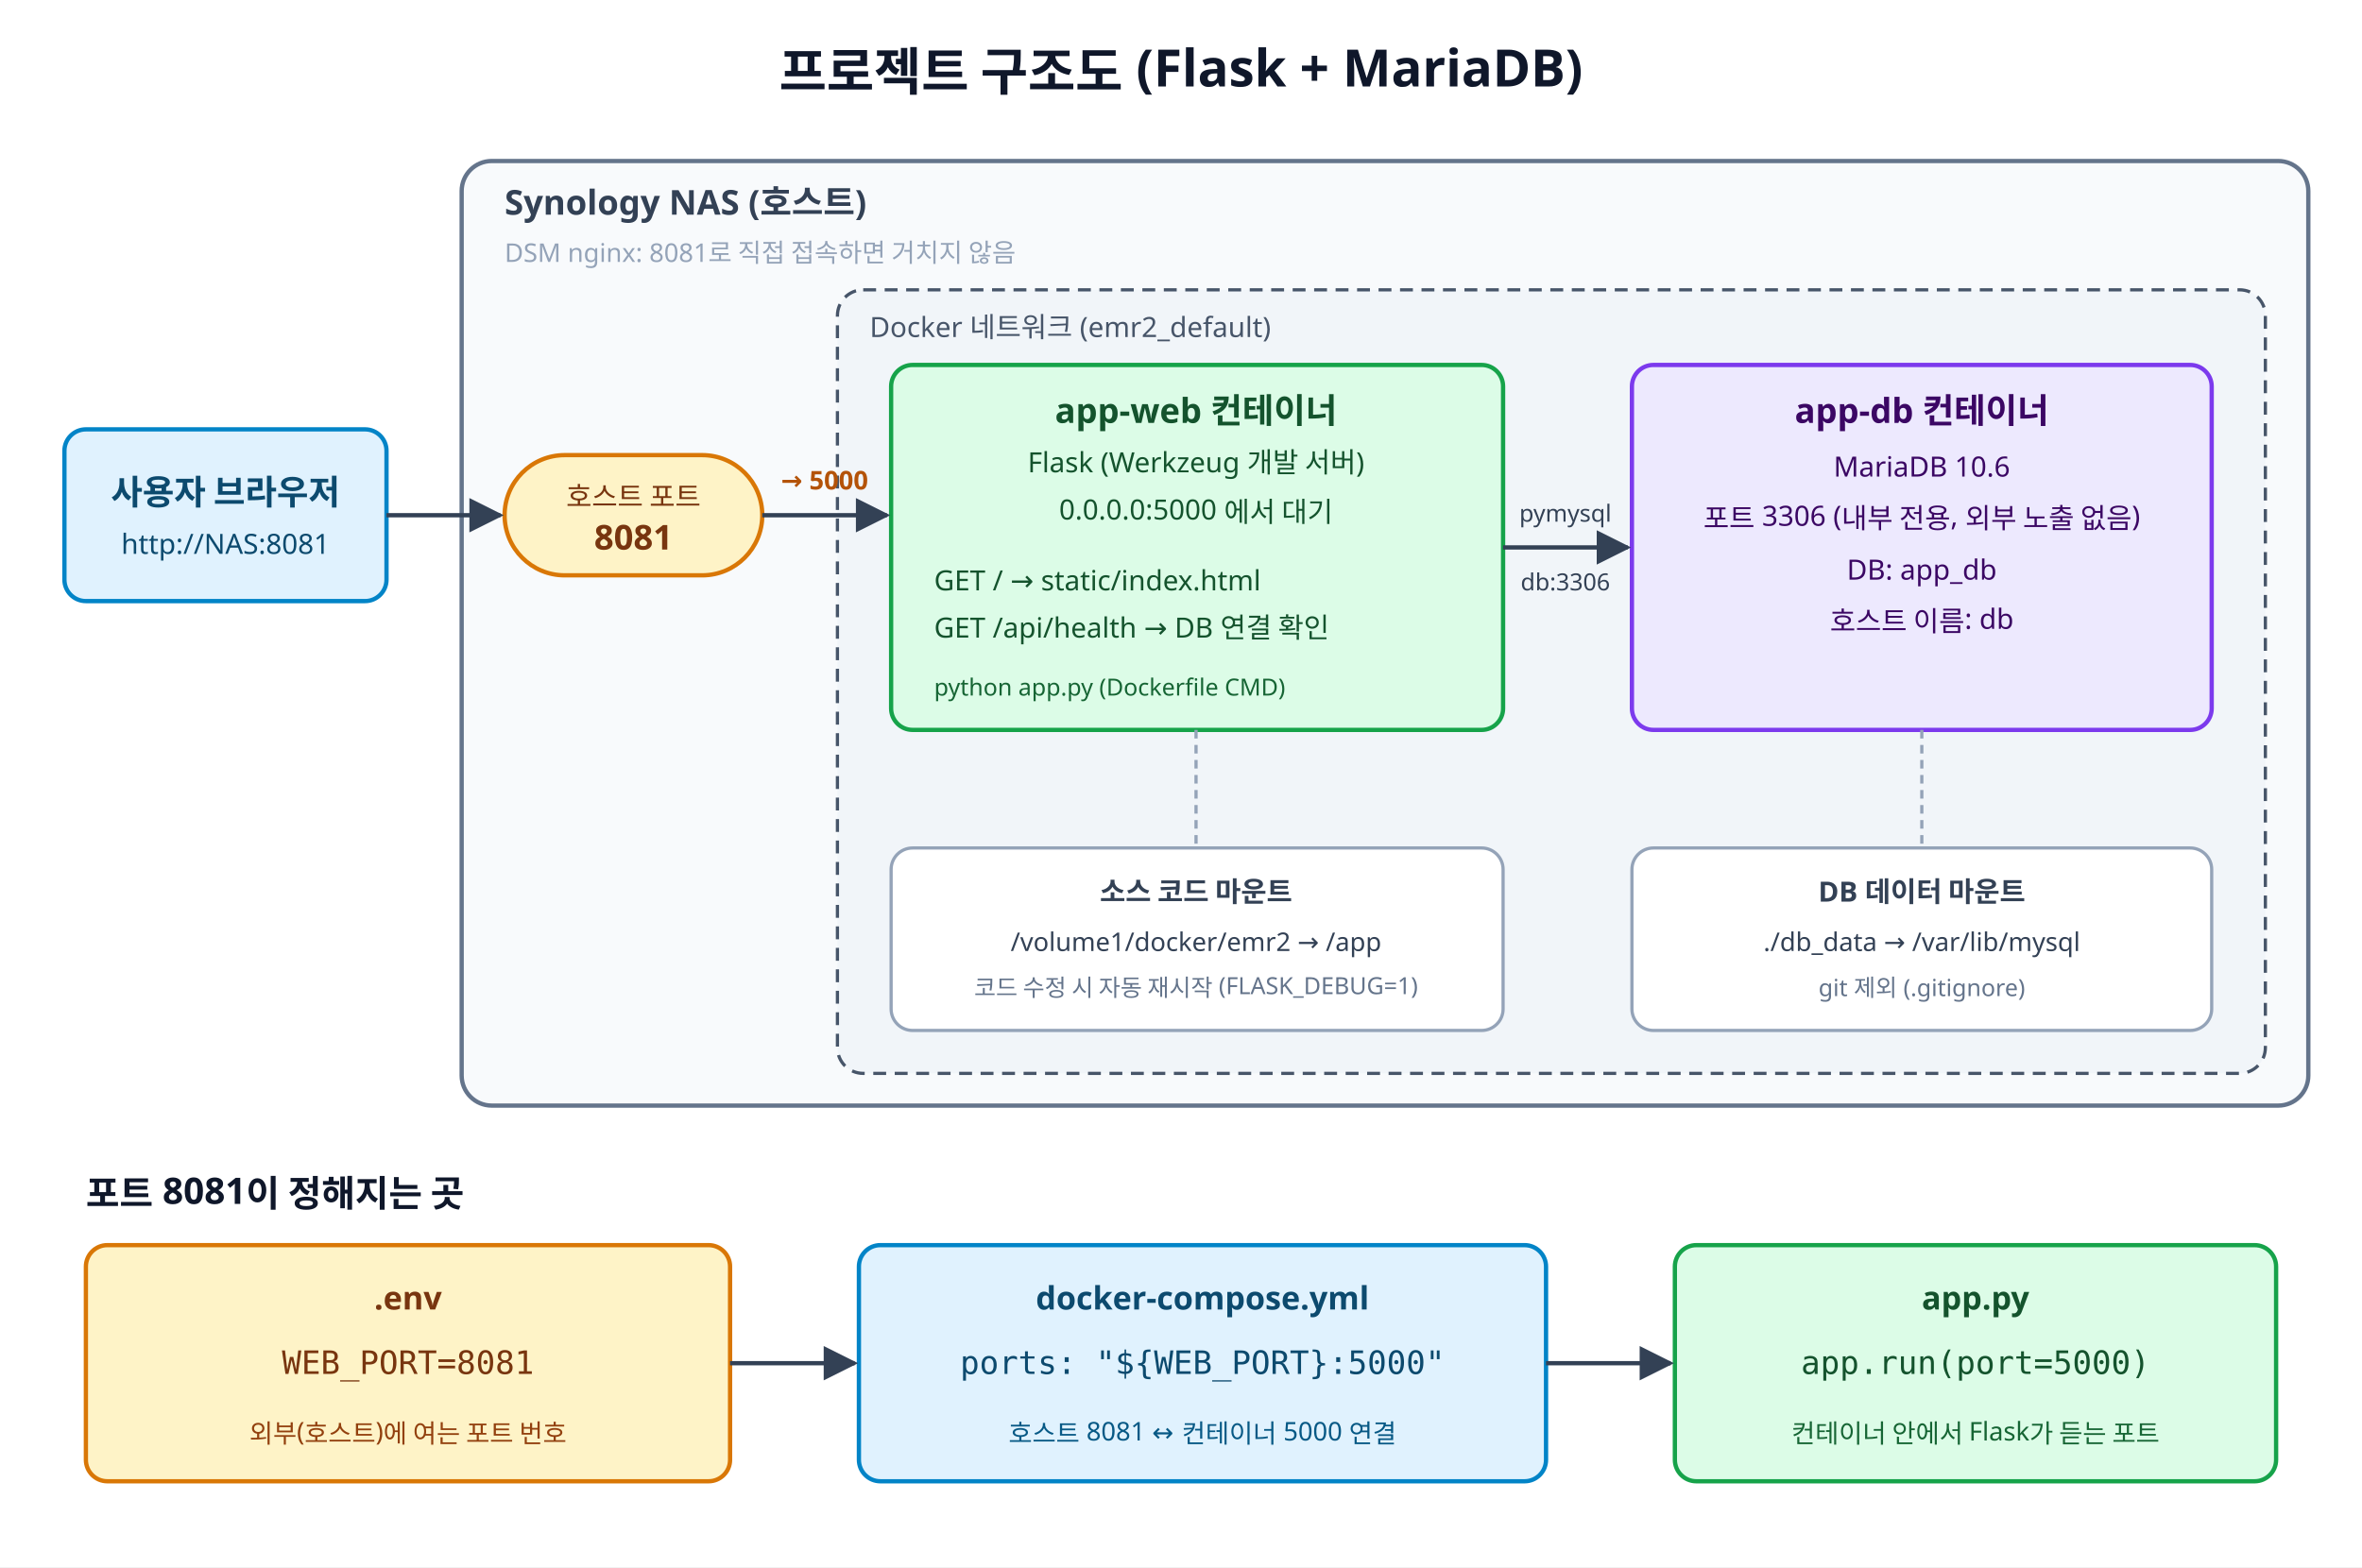
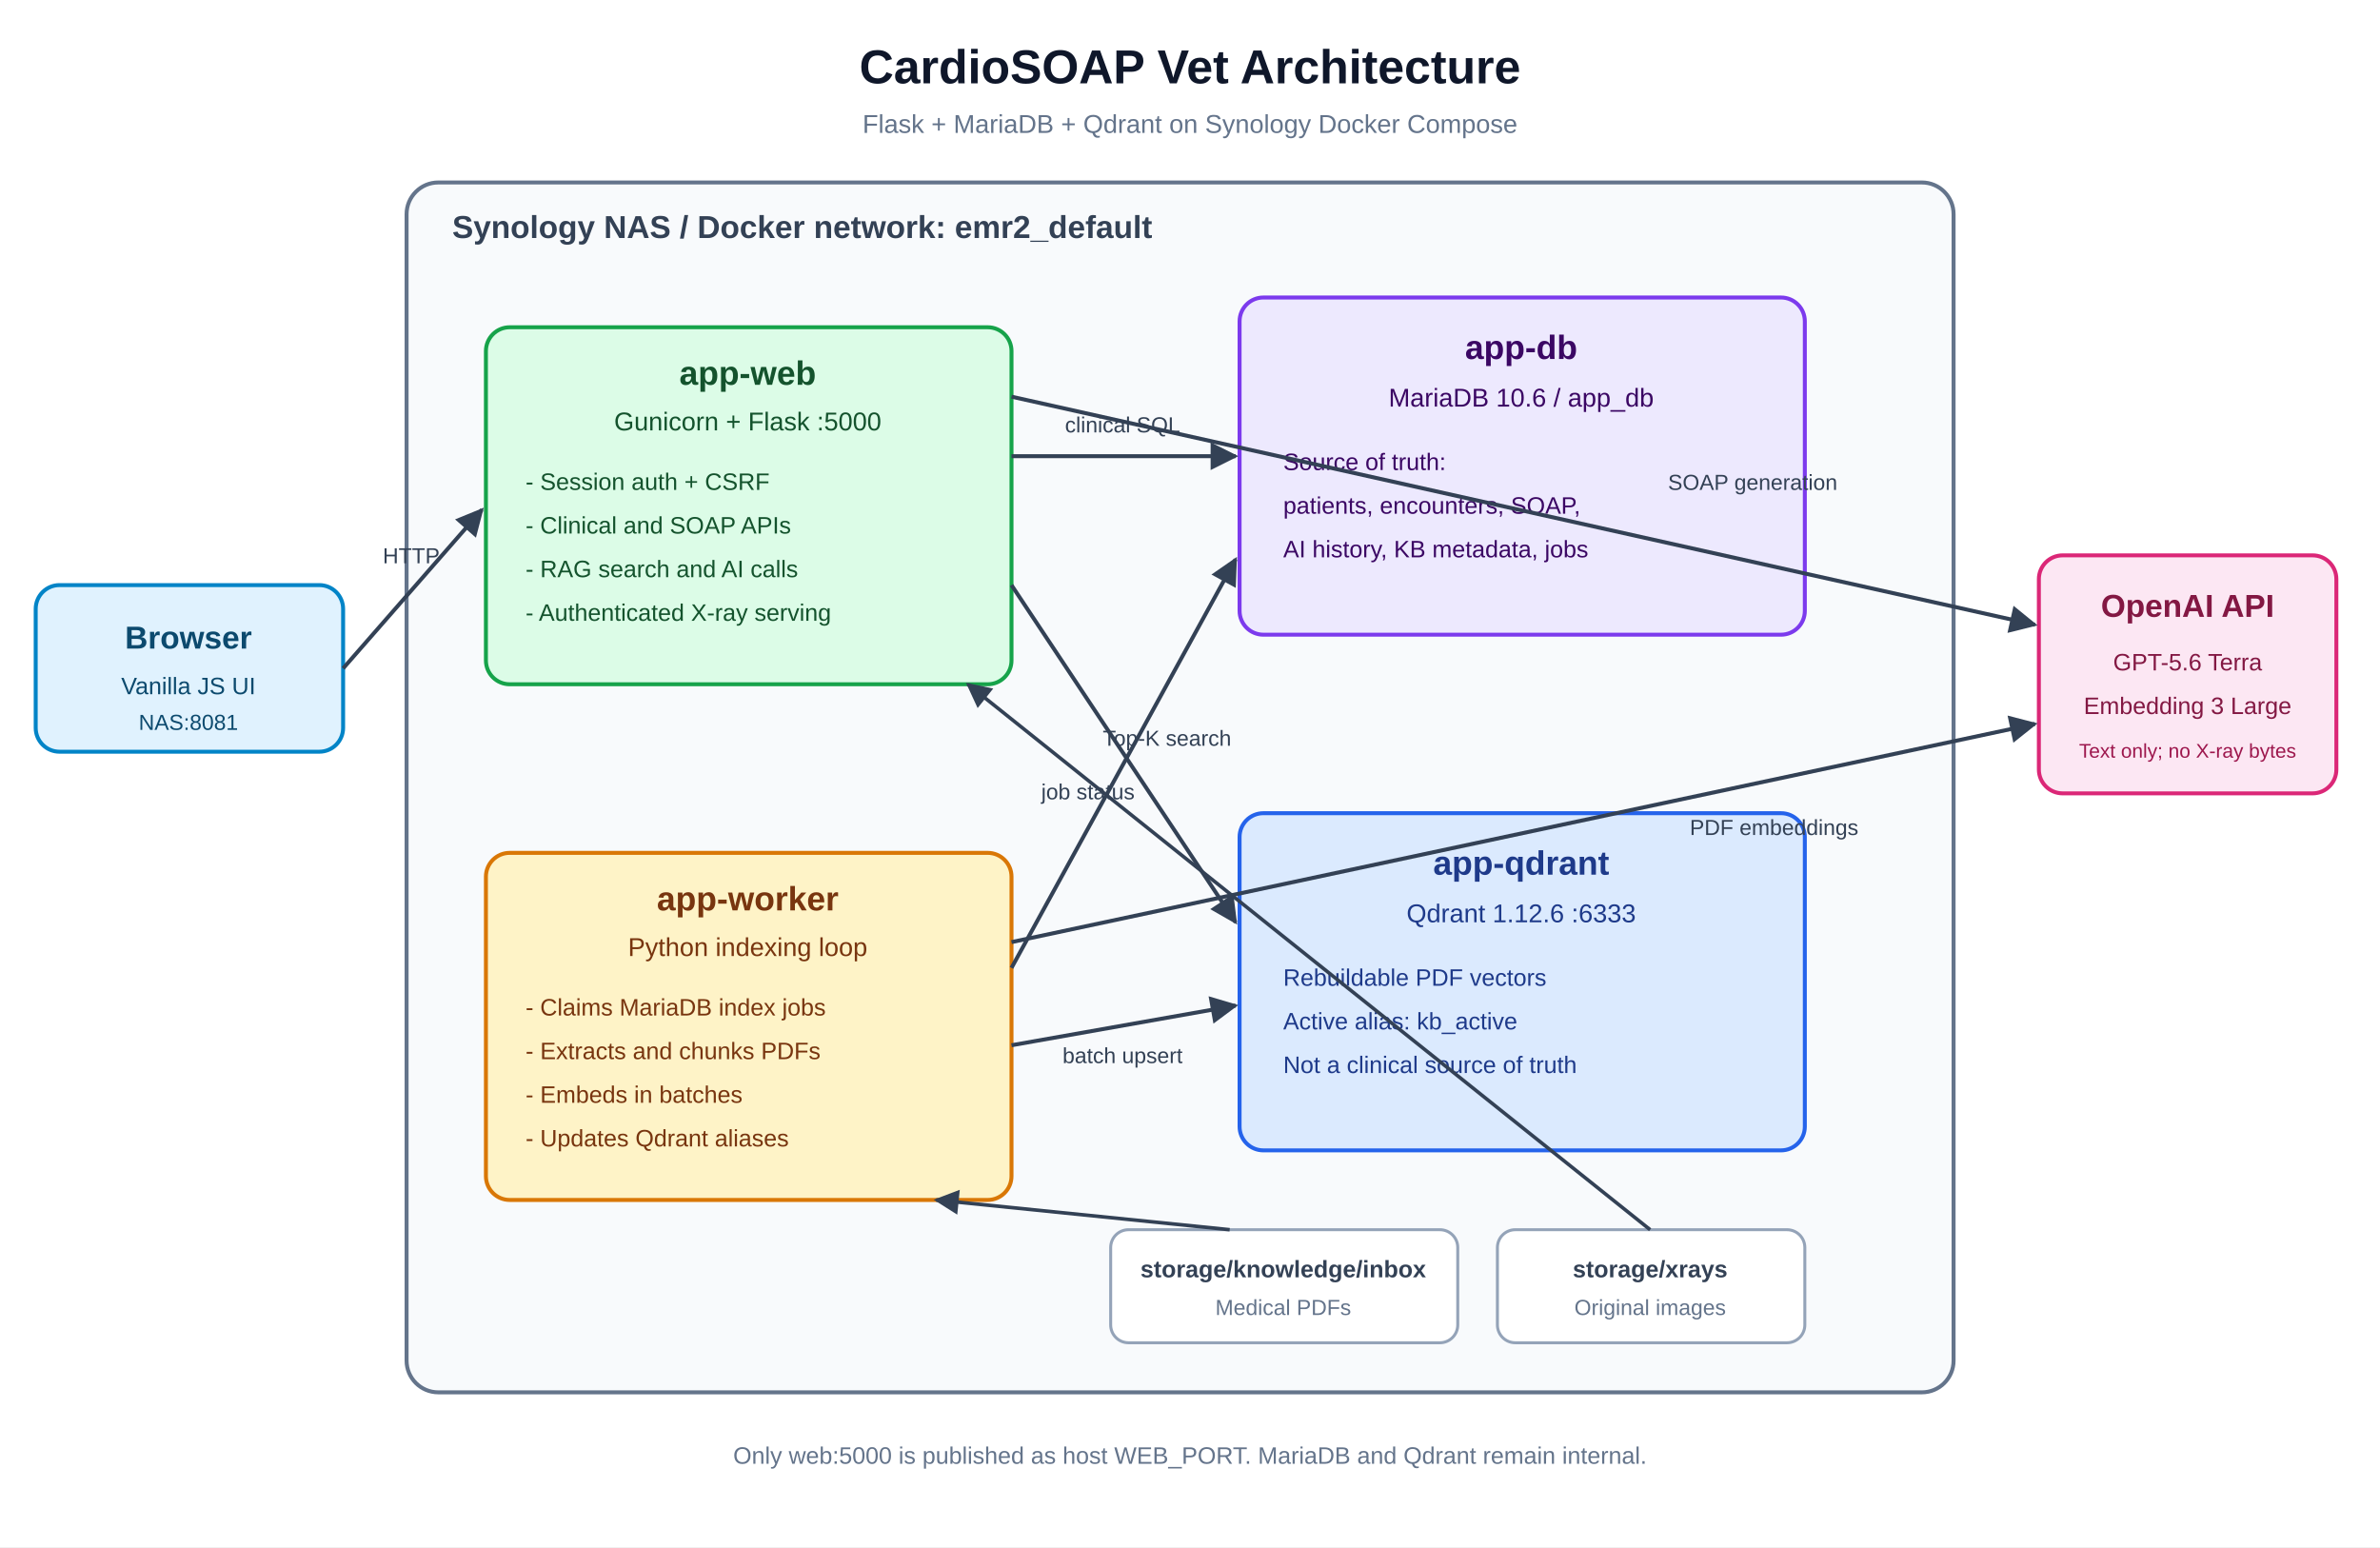
- <svg xmlns="http://www.w3.org/2000/svg" width="1100" height="730" viewBox="0 0 1100 730" font-family="'Malgun Gothic','Apple SD Gothic Neo','Noto Sans KR',sans-serif">
+ <svg xmlns="http://www.w3.org/2000/svg" width="1200" height="780" viewBox="0 0 1200 780" font-family="Arial, sans-serif">
  <defs>
-     <marker id="arrow" viewBox="0 0 10 10" refX="9" refY="5" markerWidth="8" markerHeight="8" orient="auto-start-reverse">
+     <marker id="arrow" viewBox="0 0 10 10" refX="9" refY="5" markerWidth="7" markerHeight="7" orient="auto-start-reverse">
      <path d="M0,0 L10,5 L0,10 z" fill="#334155" />
    </marker>
  </defs>
-   <rect width="1100" height="730" fill="#ffffff" />
-   <text x="550" y="42" font-size="24" font-weight="bold" text-anchor="middle" fill="#0f172a">프로젝트 구조도 (Flask + MariaDB)</text>
-   <rect x="30" y="200" width="150" height="80" rx="10" fill="#e0f2fe" stroke="#0284c7" stroke-width="2" />
-   <text x="105" y="235" font-size="16" font-weight="bold" text-anchor="middle" fill="#0c4a6e">사용자 브라우저</text>
-   <text x="105" y="258" font-size="13" text-anchor="middle" fill="#0c4a6e">http://NAS:8081</text>
-   <rect x="215" y="75" width="860" height="440" rx="14" fill="#f8fafc" stroke="#64748b" stroke-width="2" />
-   <text x="235" y="100" font-size="16" font-weight="bold" fill="#334155">Synology NAS (호스트)</text>
-   <text x="235" y="122" font-size="12" fill="#94a3b8">DSM nginx: 8081로 직접 접속하면 거치지 않음</text>
-   <rect x="235" y="212" width="120" height="56" rx="28" fill="#fef3c7" stroke="#d97706" stroke-width="2" />
-   <text x="295" y="236" font-size="13" text-anchor="middle" fill="#78350f">호스트 포트</text>
-   <text x="295" y="256" font-size="16" font-weight="bold" text-anchor="middle" fill="#78350f">8081</text>
-   <rect x="390" y="135" width="665" height="365" rx="12" fill="#f1f5f9" stroke="#475569" stroke-width="1.5" stroke-dasharray="6 4" />
-   <text x="405" y="157" font-size="13" fill="#475569">Docker 네트워크 (emr2_default)</text>
-   <rect x="415" y="170" width="285" height="170" rx="10" fill="#dcfce7" stroke="#16a34a" stroke-width="2" />
-   <text x="557" y="197" font-size="16" font-weight="bold" text-anchor="middle" fill="#14532d">app-web 컨테이너</text>
-   <text x="557" y="220" font-size="13" text-anchor="middle" fill="#14532d">Flask (Werkzeug 개발 서버)</text>
-   <text x="557" y="242" font-size="13" text-anchor="middle" fill="#14532d">0.0.0.0:5000 에서 대기</text>
-   <text x="435" y="275" font-size="13" fill="#14532d">GET /            → static/index.html</text>
-   <text x="435" y="297" font-size="13" fill="#14532d">GET /api/health  → DB 연결 확인</text>
-   <text x="435" y="324" font-size="11" fill="#166534">python app.py (Dockerfile CMD)</text>
-   <rect x="760" y="170" width="270" height="170" rx="10" fill="#ede9fe" stroke="#7c3aed" stroke-width="2" />
-   <text x="895" y="197" font-size="16" font-weight="bold" text-anchor="middle" fill="#3b0764">app-db 컨테이너</text>
-   <text x="895" y="222" font-size="13" text-anchor="middle" fill="#3b0764">MariaDB 10.6</text>
-   <text x="895" y="246" font-size="13" text-anchor="middle" fill="#3b0764">포트 3306 (내부 전용, 외부 노출 없음)</text>
-   <text x="895" y="270" font-size="13" text-anchor="middle" fill="#3b0764">DB: app_db</text>
-   <text x="895" y="294" font-size="13" text-anchor="middle" fill="#3b0764">호스트 이름: db</text>
-   <rect x="415" y="395" width="285" height="85" rx="10" fill="#ffffff" stroke="#94a3b8" stroke-width="1.5" />
-   <text x="557" y="420" font-size="13" font-weight="bold" text-anchor="middle" fill="#334155">소스 코드 마운트</text>
-   <text x="557" y="443" font-size="12" text-anchor="middle" fill="#334155">/volume1/docker/emr2 → /app</text>
-   <text x="557" y="464" font-size="11" text-anchor="middle" fill="#64748b">코드 수정 시 자동 재시작 (FLASK_DEBUG=1)</text>
-   <rect x="760" y="395" width="270" height="85" rx="10" fill="#ffffff" stroke="#94a3b8" stroke-width="1.5" />
-   <text x="895" y="420" font-size="13" font-weight="bold" text-anchor="middle" fill="#334155">DB 데이터 마운트</text>
-   <text x="895" y="443" font-size="12" text-anchor="middle" fill="#334155">./db_data → /var/lib/mysql</text>
-   <text x="895" y="464" font-size="11" text-anchor="middle" fill="#64748b">git 제외 (.gitignore)</text>
-   <line x1="180" y1="240" x2="233" y2="240" stroke="#334155" stroke-width="2" marker-end="url(#arrow)" />
-   <line x1="355" y1="240" x2="413" y2="240" stroke="#334155" stroke-width="2" marker-end="url(#arrow)" />
-   <text x="384" y="228" font-size="12" text-anchor="middle" fill="#b45309" font-weight="bold">→ 5000</text>
-   <line x1="700" y1="255" x2="758" y2="255" stroke="#334155" stroke-width="2" marker-end="url(#arrow)" />
-   <text x="729" y="243" font-size="11" text-anchor="middle" fill="#334155">pymysql</text>
-   <text x="729" y="275" font-size="11" text-anchor="middle" fill="#334155">db:3306</text>
-   <line x1="557" y1="340" x2="557" y2="395" stroke="#94a3b8" stroke-width="1.5" stroke-dasharray="4 3" />
-   <line x1="895" y1="340" x2="895" y2="395" stroke="#94a3b8" stroke-width="1.5" stroke-dasharray="4 3" />
-   <text x="40" y="562" font-size="17" font-weight="bold" fill="#0f172a">포트 8081이 정해지는 곳</text>
-   <rect x="40" y="580" width="300" height="110" rx="10" fill="#fef3c7" stroke="#d97706" stroke-width="2" />
-   <text x="190" y="610" font-size="15" font-weight="bold" text-anchor="middle" fill="#78350f">.env</text>
-   <text x="190" y="640" font-size="15" text-anchor="middle" fill="#78350f" font-family="monospace">WEB_PORT=8081</text>
-   <text x="190" y="672" font-size="12" text-anchor="middle" fill="#92400e">외부(호스트)에 여는 포트 번호</text>
-   <rect x="400" y="580" width="320" height="110" rx="10" fill="#e0f2fe" stroke="#0284c7" stroke-width="2" />
-   <text x="560" y="610" font-size="15" font-weight="bold" text-anchor="middle" fill="#0c4a6e">docker-compose.yml</text>
-   <text x="560" y="640" font-size="15" text-anchor="middle" fill="#0c4a6e" font-family="monospace">ports: "${WEB_PORT}:5000"</text>
-   <text x="560" y="672" font-size="12" text-anchor="middle" fill="#075985">호스트 8081 ↔ 컨테이너 5000 연결</text>
-   <rect x="780" y="580" width="280" height="110" rx="10" fill="#dcfce7" stroke="#16a34a" stroke-width="2" />
-   <text x="920" y="610" font-size="15" font-weight="bold" text-anchor="middle" fill="#14532d">app.py</text>
-   <text x="920" y="640" font-size="15" text-anchor="middle" fill="#14532d" font-family="monospace">app.run(port=5000)</text>
-   <text x="920" y="672" font-size="12" text-anchor="middle" fill="#166534">컨테이너 안에서 Flask가 듣는 포트</text>
-   <line x1="340" y1="635" x2="398" y2="635" stroke="#334155" stroke-width="2" marker-end="url(#arrow)" />
-   <line x1="720" y1="635" x2="778" y2="635" stroke="#334155" stroke-width="2" marker-end="url(#arrow)" />
+   <rect width="1200" height="780" fill="#ffffff" />
+   <text x="600" y="42" font-size="24" font-weight="bold" text-anchor="middle" fill="#0f172a">CardioSOAP Vet Architecture</text>
+   <text x="600" y="67" font-size="13" text-anchor="middle" fill="#64748b">Flask + MariaDB + Qdrant on Synology Docker Compose</text>
+   <rect x="18" y="295" width="155" height="84" rx="12" fill="#e0f2fe" stroke="#0284c7" stroke-width="2" />
+   <text x="95" y="327" font-size="16" font-weight="bold" text-anchor="middle" fill="#0c4a6e">Browser</text>
+   <text x="95" y="350" font-size="12" text-anchor="middle" fill="#0c4a6e">Vanilla JS UI</text>
+   <text x="95" y="368" font-size="11" text-anchor="middle" fill="#0c4a6e">NAS:8081</text>
+   <rect x="205" y="92" width="780" height="610" rx="16" fill="#f8fafc" stroke="#64748b" stroke-width="2" />
+   <text x="228" y="120" font-size="16" font-weight="bold" fill="#334155">Synology NAS / Docker network: emr2_default</text>
+   <rect x="245" y="165" width="265" height="180" rx="12" fill="#dcfce7" stroke="#16a34a" stroke-width="2" />
+   <text x="377" y="194" font-size="17" font-weight="bold" text-anchor="middle" fill="#14532d">app-web</text>
+   <text x="377" y="217" font-size="13" text-anchor="middle" fill="#14532d">Gunicorn + Flask :5000</text>
+   <text x="265" y="247" font-size="12" fill="#14532d">- Session auth + CSRF</text>
+   <text x="265" y="269" font-size="12" fill="#14532d">- Clinical and SOAP APIs</text>
+   <text x="265" y="291" font-size="12" fill="#14532d">- RAG search and AI calls</text>
+   <text x="265" y="313" font-size="12" fill="#14532d">- Authenticated X-ray serving</text>
+   <rect x="245" y="430" width="265" height="175" rx="12" fill="#fef3c7" stroke="#d97706" stroke-width="2" />
+   <text x="377" y="459" font-size="17" font-weight="bold" text-anchor="middle" fill="#78350f">app-worker</text>
+   <text x="377" y="482" font-size="13" text-anchor="middle" fill="#78350f">Python indexing loop</text>
+   <text x="265" y="512" font-size="12" fill="#78350f">- Claims MariaDB index jobs</text>
+   <text x="265" y="534" font-size="12" fill="#78350f">- Extracts and chunks PDFs</text>
+   <text x="265" y="556" font-size="12" fill="#78350f">- Embeds in batches</text>
+   <text x="265" y="578" font-size="12" fill="#78350f">- Updates Qdrant aliases</text>
+   <rect x="625" y="150" width="285" height="170" rx="12" fill="#ede9fe" stroke="#7c3aed" stroke-width="2" />
+   <text x="767" y="181" font-size="17" font-weight="bold" text-anchor="middle" fill="#3b0764">app-db</text>
+   <text x="767" y="205" font-size="13" text-anchor="middle" fill="#3b0764">MariaDB 10.6 / app_db</text>
+   <text x="647" y="237" font-size="12" fill="#3b0764">Source of truth:</text>
+   <text x="647" y="259" font-size="12" fill="#3b0764">patients, encounters, SOAP,</text>
+   <text x="647" y="281" font-size="12" fill="#3b0764">AI history, KB metadata, jobs</text>
+   <rect x="625" y="410" width="285" height="170" rx="12" fill="#dbeafe" stroke="#2563eb" stroke-width="2" />
+   <text x="767" y="441" font-size="17" font-weight="bold" text-anchor="middle" fill="#1e3a8a">app-qdrant</text>
+   <text x="767" y="465" font-size="13" text-anchor="middle" fill="#1e3a8a">Qdrant 1.12.6 :6333</text>
+   <text x="647" y="497" font-size="12" fill="#1e3a8a">Rebuildable PDF vectors</text>
+   <text x="647" y="519" font-size="12" fill="#1e3a8a">Active alias: kb_active</text>
+   <text x="647" y="541" font-size="12" fill="#1e3a8a">Not a clinical source of truth</text>
+   <rect x="560" y="620" width="175" height="57" rx="9" fill="#ffffff" stroke="#94a3b8" stroke-width="1.5" />
+   <text x="647" y="644" font-size="12" font-weight="bold" text-anchor="middle" fill="#334155">storage/knowledge/inbox</text>
+   <text x="647" y="663" font-size="11" text-anchor="middle" fill="#64748b">Medical PDFs</text>
+   <rect x="755" y="620" width="155" height="57" rx="9" fill="#ffffff" stroke="#94a3b8" stroke-width="1.5" />
+   <text x="832" y="644" font-size="12" font-weight="bold" text-anchor="middle" fill="#334155">storage/xrays</text>
+   <text x="832" y="663" font-size="11" text-anchor="middle" fill="#64748b">Original images</text>
+   <rect x="1028" y="280" width="150" height="120" rx="12" fill="#fce7f3" stroke="#db2777" stroke-width="2" />
+   <text x="1103" y="311" font-size="16" font-weight="bold" text-anchor="middle" fill="#831843">OpenAI API</text>
+   <text x="1103" y="338" font-size="12" text-anchor="middle" fill="#831843">GPT-5.6 Terra</text>
+   <text x="1103" y="360" font-size="12" text-anchor="middle" fill="#831843">Embedding 3 Large</text>
+   <text x="1103" y="382" font-size="10" text-anchor="middle" fill="#9d174d">Text only; no X-ray bytes</text>
+   <line x1="173" y1="337" x2="243" y2="257" stroke="#334155" stroke-width="2" marker-end="url(#arrow)" />
+   <text x="193" y="284" font-size="11" fill="#334155">HTTP</text>
+   <line x1="510" y1="230" x2="623" y2="230" stroke="#334155" stroke-width="2" marker-end="url(#arrow)" />
+   <text x="566" y="218" font-size="11" text-anchor="middle" fill="#334155">clinical SQL</text>
+   <line x1="510" y1="295" x2="623" y2="465" stroke="#334155" stroke-width="2" marker-end="url(#arrow)" />
+   <text x="556" y="376" font-size="11" fill="#334155">Top-K search</text>
+   <line x1="510" y1="488" x2="623" y2="282" stroke="#334155" stroke-width="2" marker-end="url(#arrow)" />
+   <text x="525" y="403" font-size="11" fill="#334155">job status</text>
+   <line x1="510" y1="527" x2="623" y2="507" stroke="#334155" stroke-width="2" marker-end="url(#arrow)" />
+   <text x="566" y="536" font-size="11" text-anchor="middle" fill="#334155">batch upsert</text>
+   <line x1="620" y1="620" x2="472" y2="605" stroke="#334155" stroke-width="1.8" marker-end="url(#arrow)" />
+   <line x1="832" y1="620" x2="488" y2="345" stroke="#334155" stroke-width="1.8" marker-end="url(#arrow)" />
+   <line x1="510" y1="200" x2="1026" y2="315" stroke="#334155" stroke-width="2" marker-end="url(#arrow)" />
+   <text x="841" y="247" font-size="11" fill="#334155">SOAP generation</text>
+   <line x1="510" y1="475" x2="1026" y2="365" stroke="#334155" stroke-width="2" marker-end="url(#arrow)" />
+   <text x="852" y="421" font-size="11" fill="#334155">PDF embeddings</text>
+   <text x="600" y="738" font-size="12" text-anchor="middle" fill="#64748b">Only web:5000 is published as host WEB_PORT. MariaDB and Qdrant remain internal.</text>
</svg>
